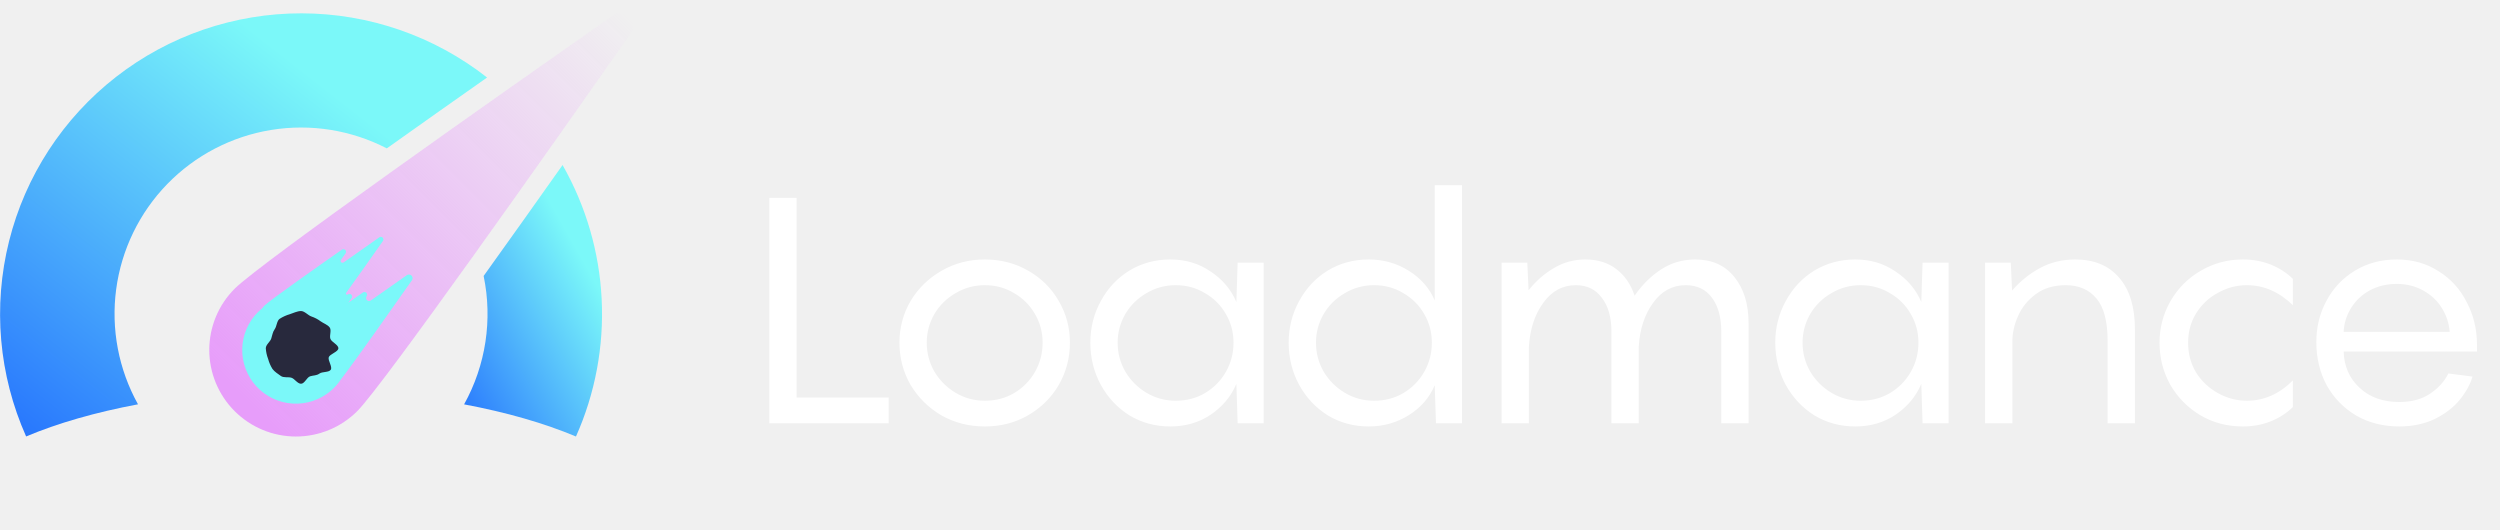
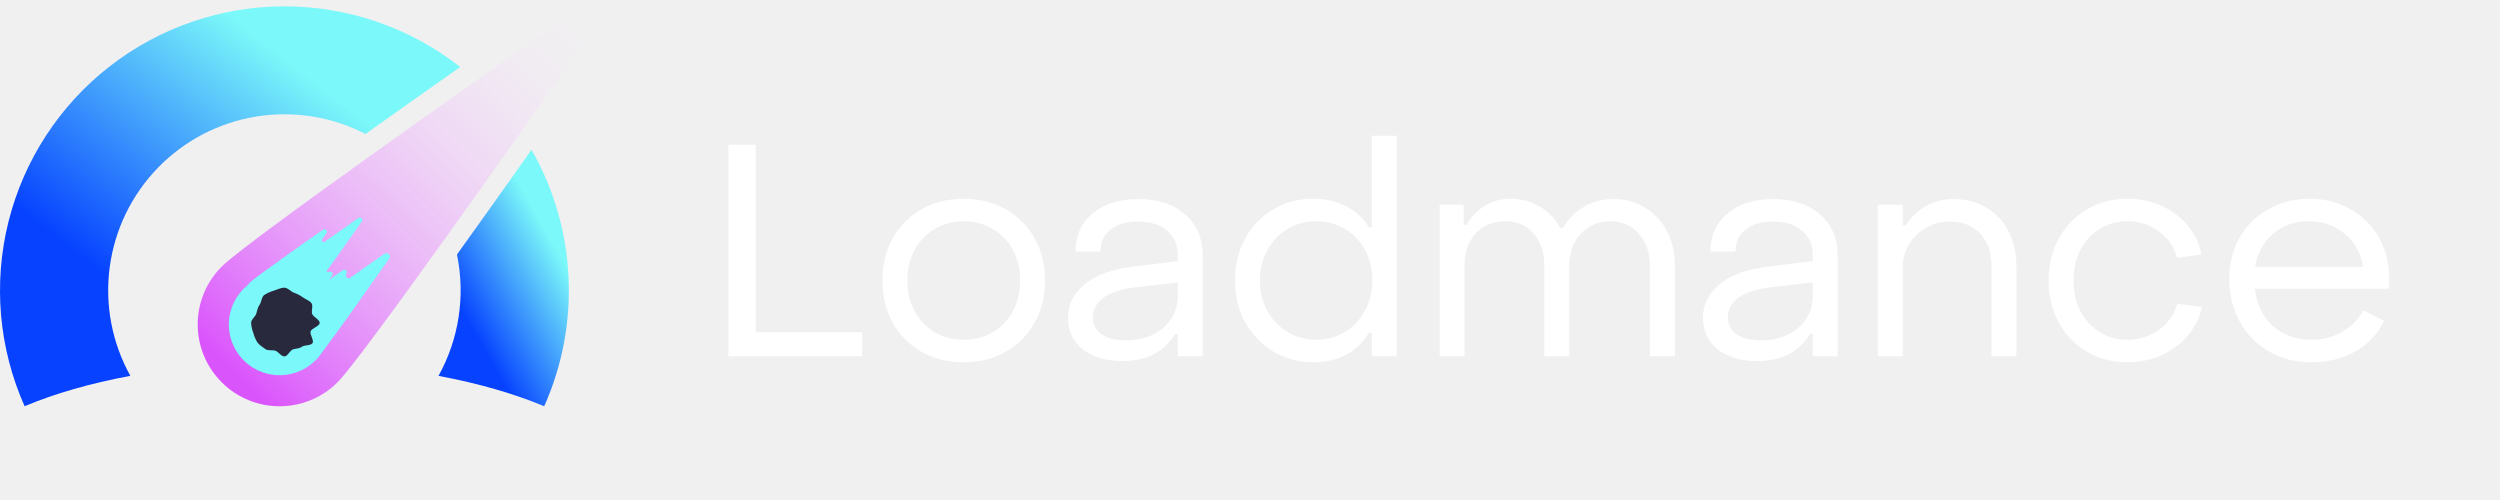
- <svg xmlns="http://www.w3.org/2000/svg" width="189" height="40" viewBox="0 0 189 40" fill="none">
-   <path d="M36.563 20.862C37.251 24.17 36.727 27.615 35.086 30.57C38.299 31.17 41.163 32 43.543 33C44.997 29.74 45.663 26.183 45.486 22.618C45.311 19.053 44.298 15.579 42.53 12.477C40.464 15.399 38.431 18.26 36.563 20.862Z" fill="url(#paint0_linear_3277_11520)" />
-   <path d="M46.312 1.186C47.206 0.554 48.297 1.65 47.671 2.544C41.652 11.128 28.949 29.145 27.009 31.083C26.4 31.691 25.678 32.173 24.883 32.502C24.088 32.831 23.235 33.001 22.375 33.001C20.637 33.001 18.97 32.311 17.741 31.084C16.512 29.856 15.821 28.191 15.821 26.455C15.821 24.719 16.512 23.054 17.74 21.826C19.681 19.887 37.718 7.199 46.312 1.186Z" fill="url(#paint1_linear_3277_11520)" />
-   <path d="M28.69 17.931C27.985 18.424 26.968 19.138 25.978 19.841C25.951 19.861 25.917 19.87 25.884 19.867C25.85 19.864 25.818 19.85 25.794 19.826C25.771 19.802 25.756 19.77 25.754 19.737C25.751 19.703 25.761 19.669 25.781 19.642L26.124 19.154C26.151 19.116 26.163 19.069 26.159 19.022C26.155 18.975 26.135 18.932 26.101 18.898C26.068 18.865 26.024 18.845 25.977 18.841C25.931 18.837 25.884 18.849 25.845 18.876C24.084 20.108 20.392 22.706 19.994 23.103C19.935 23.162 19.882 23.226 19.836 23.294C19.723 23.385 19.614 23.483 19.509 23.586C18.766 24.325 18.337 25.322 18.313 26.369C18.288 27.416 18.671 28.432 19.38 29.204C20.088 29.976 21.069 30.444 22.115 30.51C23.161 30.576 24.193 30.235 24.993 29.559C25.297 29.303 25.561 29.005 25.78 28.674C26.966 27.125 29.721 23.216 31.15 21.177C31.183 21.124 31.198 21.061 31.191 20.998C31.183 20.935 31.155 20.877 31.11 20.833C31.064 20.788 31.006 20.761 30.943 20.754C30.88 20.748 30.817 20.764 30.764 20.798C30.031 21.304 29.057 21.993 28.038 22.714C27.994 22.746 27.94 22.761 27.886 22.757C27.832 22.753 27.781 22.73 27.743 22.692C27.704 22.653 27.681 22.602 27.676 22.548C27.672 22.494 27.687 22.44 27.719 22.396V22.388C27.746 22.349 27.759 22.302 27.754 22.256C27.75 22.209 27.73 22.165 27.697 22.132C27.663 22.099 27.619 22.078 27.573 22.074C27.526 22.07 27.479 22.082 27.441 22.109L26.335 22.884L26.581 22.534C26.608 22.496 26.62 22.449 26.616 22.402C26.612 22.356 26.592 22.312 26.558 22.279C26.525 22.245 26.481 22.225 26.434 22.221C26.388 22.217 26.341 22.229 26.302 22.256V22.256C26.286 22.273 26.263 22.282 26.239 22.282C26.215 22.282 26.193 22.273 26.176 22.256C26.159 22.239 26.15 22.216 26.15 22.193C26.15 22.169 26.159 22.146 26.176 22.13C27.108 20.838 28.257 19.206 28.961 18.203C28.983 18.165 28.992 18.121 28.986 18.078C28.981 18.035 28.961 17.994 28.93 17.963C28.899 17.932 28.859 17.912 28.816 17.907C28.772 17.901 28.728 17.909 28.69 17.931V17.931Z" fill="#7BF8F9" />
-   <path d="M25.581 26.328C25.581 26.599 24.932 26.763 24.853 27.007C24.773 27.251 25.156 27.745 25.002 27.957C24.848 28.168 24.369 28.083 24.15 28.242C23.931 28.402 23.701 28.369 23.447 28.447C23.194 28.526 23.028 29.011 22.757 29.011C22.486 29.011 22.276 28.632 22.032 28.556C21.788 28.48 21.443 28.578 21.232 28.423C21.02 28.269 20.755 28.106 20.599 27.893C20.452 27.658 20.341 27.402 20.27 27.135C20.171 26.876 20.112 26.605 20.094 26.329C20.094 26.057 20.425 25.842 20.505 25.598C20.585 25.354 20.615 25.092 20.768 24.886C20.922 24.68 20.925 24.254 21.138 24.105C21.379 23.95 21.642 23.831 21.917 23.751C22.162 23.671 22.484 23.514 22.756 23.514C23.028 23.514 23.293 23.844 23.538 23.924C23.79 24.009 24.026 24.132 24.239 24.291C24.451 24.445 24.768 24.544 24.924 24.756C25.079 24.968 24.893 25.354 24.975 25.608C25.058 25.863 25.581 26.056 25.581 26.328Z" fill="#28293D" />
-   <path d="M29.239 11.22C31.657 9.499 34.25 7.668 36.823 5.86C32.824 2.725 27.89 1.017 22.806 1.008C17.723 1 12.782 2.692 8.773 5.814C4.764 8.936 1.917 13.308 0.685 18.235C-0.548 23.161 -0.093 28.358 1.975 32.996C4.351 31.995 7.219 31.167 10.433 30.566C8.963 27.921 8.384 24.873 8.782 21.874C9.181 18.875 10.535 16.084 12.645 13.914C14.756 11.743 17.509 10.309 20.499 9.824C23.488 9.338 26.555 9.827 29.244 11.218L29.239 11.22Z" fill="url(#paint2_linear_3277_11520)" />
-   <path d="M67.184 30.056V32H58.16V14.96H60.224V30.056H67.184ZM74.454 32.24C73.254 32.24 72.158 31.96 71.166 31.4C70.19 30.824 69.414 30.056 68.838 29.096C68.278 28.12 67.998 27.056 67.998 25.904C67.998 24.768 68.278 23.72 68.838 22.76C69.414 21.8 70.19 21.04 71.166 20.48C72.158 19.904 73.254 19.616 74.454 19.616C75.654 19.616 76.742 19.896 77.718 20.456C78.71 21.016 79.486 21.784 80.046 22.76C80.606 23.72 80.886 24.768 80.886 25.904C80.886 27.056 80.606 28.12 80.046 29.096C79.486 30.056 78.71 30.824 77.718 31.4C76.742 31.96 75.654 32.24 74.454 32.24ZM74.454 30.296C75.27 30.296 76.006 30.104 76.662 29.72C77.334 29.32 77.862 28.784 78.246 28.112C78.63 27.44 78.822 26.704 78.822 25.904C78.822 25.12 78.63 24.4 78.246 23.744C77.862 23.072 77.334 22.544 76.662 22.16C76.006 21.76 75.27 21.56 74.454 21.56C73.654 21.56 72.918 21.76 72.246 22.16C71.574 22.544 71.038 23.072 70.638 23.744C70.254 24.416 70.062 25.136 70.062 25.904C70.062 26.688 70.254 27.416 70.638 28.088C71.038 28.76 71.574 29.296 72.246 29.696C72.918 30.096 73.654 30.296 74.454 30.296ZM82.43 25.904C82.43 24.768 82.694 23.72 83.222 22.76C83.75 21.784 84.47 21.016 85.382 20.456C86.31 19.896 87.342 19.616 88.478 19.616C89.63 19.616 90.646 19.92 91.526 20.528C92.422 21.12 93.07 21.888 93.47 22.832L93.566 19.856H95.534V32H93.566L93.47 29.024C93.07 29.968 92.422 30.744 91.526 31.352C90.646 31.944 89.63 32.24 88.478 32.24C87.342 32.24 86.31 31.96 85.382 31.4C84.47 30.824 83.75 30.056 83.222 29.096C82.694 28.12 82.43 27.056 82.43 25.904ZM84.494 25.904C84.494 26.688 84.686 27.416 85.07 28.088C85.47 28.76 86.006 29.296 86.678 29.696C87.35 30.096 88.086 30.296 88.886 30.296C89.702 30.296 90.438 30.104 91.094 29.72C91.766 29.32 92.294 28.784 92.678 28.112C93.062 27.44 93.254 26.704 93.254 25.904C93.254 25.12 93.062 24.4 92.678 23.744C92.294 23.072 91.766 22.544 91.094 22.16C90.438 21.76 89.702 21.56 88.886 21.56C88.086 21.56 87.35 21.76 86.678 22.16C86.006 22.544 85.47 23.072 85.07 23.744C84.686 24.416 84.494 25.136 84.494 25.904ZM97.424 25.904C97.424 24.768 97.688 23.72 98.216 22.76C98.744 21.784 99.464 21.016 100.376 20.456C101.304 19.896 102.336 19.616 103.472 19.616C104.592 19.616 105.608 19.904 106.52 20.48C107.432 21.056 108.08 21.8 108.464 22.712V14H110.528V32H108.56L108.464 29.12C108.08 30.048 107.432 30.8 106.52 31.376C105.608 31.952 104.592 32.24 103.472 32.24C102.336 32.24 101.304 31.96 100.376 31.4C99.464 30.824 98.744 30.056 98.216 29.096C97.688 28.12 97.424 27.056 97.424 25.904ZM99.488 25.904C99.488 26.688 99.68 27.416 100.064 28.088C100.464 28.76 101 29.296 101.672 29.696C102.344 30.096 103.08 30.296 103.88 30.296C104.696 30.296 105.432 30.104 106.088 29.72C106.76 29.32 107.288 28.784 107.672 28.112C108.056 27.44 108.248 26.704 108.248 25.904C108.248 25.12 108.056 24.4 107.672 23.744C107.288 23.072 106.76 22.544 106.088 22.16C105.432 21.76 104.696 21.56 103.88 21.56C103.08 21.56 102.344 21.76 101.672 22.16C101 22.544 100.464 23.072 100.064 23.744C99.68 24.416 99.488 25.136 99.488 25.904ZM128.16 19.616C129.424 19.616 130.408 20.056 131.112 20.936C131.832 21.816 132.192 22.984 132.192 24.44V32H130.128V25.064C130.128 23.992 129.896 23.144 129.432 22.52C128.968 21.88 128.304 21.56 127.44 21.56C126.432 21.56 125.608 22.008 124.968 22.904C124.328 23.784 123.968 24.888 123.888 26.216V32H121.824V25.064C121.824 23.992 121.584 23.144 121.104 22.52C120.64 21.88 119.984 21.56 119.136 21.56C118.128 21.56 117.304 22.008 116.664 22.904C116.024 23.784 115.664 24.888 115.584 26.216V32H113.52V19.856H115.464L115.56 21.944C116.12 21.24 116.76 20.68 117.48 20.264C118.2 19.832 118.992 19.616 119.856 19.616C120.784 19.616 121.56 19.856 122.184 20.336C122.824 20.816 123.288 21.488 123.576 22.352C124.152 21.52 124.824 20.856 125.592 20.36C126.36 19.864 127.216 19.616 128.16 19.616ZM134.21 25.904C134.21 24.768 134.474 23.72 135.002 22.76C135.53 21.784 136.25 21.016 137.162 20.456C138.09 19.896 139.122 19.616 140.258 19.616C141.41 19.616 142.426 19.92 143.306 20.528C144.202 21.12 144.85 21.888 145.25 22.832L145.346 19.856H147.314V32H145.346L145.25 29.024C144.85 29.968 144.202 30.744 143.306 31.352C142.426 31.944 141.41 32.24 140.258 32.24C139.122 32.24 138.09 31.96 137.162 31.4C136.25 30.824 135.53 30.056 135.002 29.096C134.474 28.12 134.21 27.056 134.21 25.904ZM136.274 25.904C136.274 26.688 136.466 27.416 136.85 28.088C137.25 28.76 137.786 29.296 138.458 29.696C139.13 30.096 139.866 30.296 140.666 30.296C141.482 30.296 142.218 30.104 142.874 29.72C143.546 29.32 144.074 28.784 144.458 28.112C144.842 27.44 145.034 26.704 145.034 25.904C145.034 25.12 144.842 24.4 144.458 23.744C144.074 23.072 143.546 22.544 142.874 22.16C142.218 21.76 141.482 21.56 140.666 21.56C139.866 21.56 139.13 21.76 138.458 22.16C137.786 22.544 137.25 23.072 136.85 23.744C136.466 24.416 136.274 25.136 136.274 25.904ZM156.888 19.616C158.312 19.616 159.416 20.072 160.2 20.984C161 21.896 161.4 23.2 161.4 24.896V32H159.336V25.76C159.336 24.304 159.056 23.24 158.496 22.568C157.936 21.896 157.16 21.56 156.168 21.56C155.272 21.56 154.52 21.784 153.912 22.232C153.304 22.68 152.856 23.232 152.568 23.888C152.28 24.528 152.136 25.168 152.136 25.808V32H150.072V19.856H152.016L152.112 21.968C152.72 21.264 153.424 20.696 154.224 20.264C155.024 19.832 155.912 19.616 156.888 19.616ZM173.341 23.072C172.301 22.064 171.141 21.56 169.861 21.56C169.093 21.56 168.365 21.752 167.677 22.136C166.989 22.504 166.437 23.024 166.021 23.696C165.621 24.352 165.421 25.088 165.421 25.904C165.421 26.736 165.621 27.488 166.021 28.16C166.437 28.816 166.989 29.336 167.677 29.72C168.365 30.104 169.093 30.296 169.861 30.296C171.157 30.296 172.317 29.784 173.341 28.76V30.776C172.861 31.24 172.301 31.6 171.661 31.856C171.021 32.112 170.317 32.24 169.549 32.24C168.381 32.24 167.317 31.96 166.357 31.4C165.397 30.824 164.637 30.056 164.077 29.096C163.533 28.12 163.261 27.056 163.261 25.904C163.261 24.784 163.533 23.744 164.077 22.784C164.637 21.808 165.397 21.04 166.357 20.48C167.333 19.904 168.397 19.616 169.549 19.616C170.317 19.616 171.021 19.744 171.661 20C172.301 20.256 172.861 20.616 173.341 21.08V23.072ZM187.259 26.576H177.179C177.211 27.68 177.611 28.592 178.379 29.312C179.147 30.032 180.147 30.392 181.379 30.392C182.307 30.392 183.083 30.184 183.707 29.768C184.331 29.352 184.795 28.84 185.099 28.232L186.923 28.472C186.747 29.064 186.419 29.656 185.939 30.248C185.459 30.824 184.827 31.304 184.043 31.688C183.259 32.056 182.371 32.24 181.379 32.24C180.179 32.24 179.099 31.968 178.139 31.424C177.195 30.864 176.451 30.104 175.907 29.144C175.379 28.168 175.115 27.072 175.115 25.856C175.115 24.72 175.371 23.68 175.883 22.736C176.395 21.776 177.115 21.016 178.043 20.456C178.971 19.896 180.019 19.616 181.187 19.616C182.387 19.616 183.443 19.912 184.355 20.504C185.283 21.08 185.995 21.864 186.491 22.856C187.003 23.832 187.259 24.896 187.259 26.048V26.576ZM181.187 21.464C180.451 21.464 179.779 21.624 179.171 21.944C178.579 22.264 178.107 22.704 177.755 23.264C177.403 23.824 177.211 24.432 177.179 25.088H185.195C185.147 24.448 184.955 23.856 184.619 23.312C184.283 22.752 183.811 22.304 183.203 21.968C182.611 21.632 181.939 21.464 181.187 21.464Z" fill="white" />
+ <svg xmlns="http://www.w3.org/2000/svg" width="200" height="40" viewBox="0 0 200 40" fill="none">
+   <path d="M36.557 20.362C37.245 23.671 36.721 27.116 35.08 30.07C38.293 30.671 41.157 31.5 43.537 32.501C44.991 29.24 45.657 25.684 45.481 22.119C45.305 18.554 44.292 15.08 42.524 11.978C40.458 14.899 38.425 17.761 36.557 20.362Z" fill="url(#paint0_linear_371_1884)" />
+   <path d="M46.307 0.687C47.201 0.054 48.293 1.151 47.666 2.045C41.647 10.629 28.945 28.645 27.004 30.584C26.395 31.192 25.673 31.674 24.878 32.003C24.083 32.332 23.231 32.501 22.37 32.501C20.632 32.501 18.965 31.812 17.736 30.584C16.507 29.357 15.816 27.692 15.816 25.956C15.816 24.22 16.507 22.555 17.735 21.327C19.676 19.387 37.713 6.7 46.307 0.687Z" fill="url(#paint1_linear_371_1884)" />
+   <path d="M28.685 17.432C27.98 17.925 26.963 18.638 25.974 19.341C25.946 19.361 25.913 19.37 25.879 19.368C25.845 19.365 25.814 19.35 25.79 19.326C25.766 19.302 25.751 19.271 25.749 19.237C25.746 19.203 25.756 19.17 25.776 19.143L26.119 18.654C26.146 18.616 26.158 18.569 26.154 18.523C26.15 18.476 26.13 18.432 26.096 18.399C26.063 18.366 26.019 18.345 25.973 18.341C25.926 18.337 25.879 18.349 25.84 18.376C24.08 19.608 20.387 22.207 19.989 22.604C19.93 22.662 19.877 22.726 19.831 22.795C19.718 22.886 19.609 22.983 19.504 23.087C18.761 23.825 18.332 24.822 18.308 25.869C18.284 26.917 18.666 27.932 19.375 28.704C20.083 29.476 21.064 29.944 22.11 30.01C23.157 30.077 24.188 29.736 24.988 29.059C25.292 28.804 25.557 28.506 25.775 28.174C26.961 26.625 29.716 22.716 31.145 20.678C31.179 20.624 31.193 20.561 31.186 20.498C31.178 20.436 31.15 20.377 31.105 20.333C31.06 20.289 31.001 20.261 30.938 20.255C30.875 20.249 30.812 20.264 30.759 20.299C30.026 20.804 29.052 21.494 28.033 22.214C27.989 22.246 27.936 22.262 27.881 22.258C27.827 22.254 27.776 22.23 27.738 22.192C27.699 22.154 27.676 22.103 27.671 22.049C27.667 21.995 27.682 21.941 27.714 21.897V21.888C27.741 21.85 27.754 21.803 27.749 21.756C27.745 21.709 27.725 21.666 27.692 21.632C27.658 21.599 27.615 21.579 27.568 21.575C27.521 21.57 27.474 21.583 27.436 21.61L26.331 22.385L26.576 22.035C26.603 21.996 26.616 21.95 26.611 21.903C26.607 21.856 26.587 21.812 26.553 21.779C26.52 21.746 26.476 21.725 26.43 21.721C26.383 21.717 26.336 21.73 26.297 21.756V21.756C26.281 21.773 26.258 21.783 26.234 21.783C26.21 21.783 26.188 21.773 26.171 21.756C26.154 21.74 26.145 21.717 26.145 21.693C26.145 21.67 26.154 21.647 26.171 21.63C27.103 20.339 28.252 18.706 28.956 17.704C28.978 17.666 28.987 17.622 28.981 17.578C28.976 17.535 28.956 17.495 28.925 17.464C28.894 17.433 28.854 17.413 28.811 17.407C28.767 17.401 28.723 17.41 28.685 17.432V17.432Z" fill="#7BF8F9" />
+   <path d="M25.575 25.828C25.575 26.099 24.927 26.263 24.847 26.507C24.767 26.752 25.151 27.246 24.996 27.457C24.842 27.668 24.363 27.584 24.144 27.743C23.925 27.902 23.695 27.869 23.442 27.948C23.188 28.026 23.022 28.512 22.752 28.512C22.481 28.512 22.27 28.132 22.026 28.056C21.782 27.981 21.437 28.078 21.226 27.924C21.015 27.769 20.749 27.606 20.593 27.394C20.446 27.159 20.335 26.903 20.264 26.635C20.165 26.377 20.106 26.105 20.088 25.83C20.088 25.558 20.42 25.343 20.499 25.099C20.579 24.855 20.61 24.593 20.763 24.387C20.916 24.181 20.92 23.754 21.132 23.605C21.374 23.451 21.636 23.331 21.911 23.251C22.157 23.172 22.478 23.015 22.75 23.015C23.022 23.015 23.287 23.345 23.533 23.424C23.784 23.509 24.02 23.633 24.233 23.791C24.445 23.945 24.762 24.044 24.918 24.256C25.073 24.469 24.887 24.855 24.97 25.109C25.052 25.363 25.575 25.556 25.575 25.828Z" fill="#28293D" />
+   <path d="M29.234 10.721C31.652 9 34.244 7.169 36.817 5.36C32.818 2.225 27.884 0.517 22.8 0.509C17.717 0.5 12.777 2.192 8.767 5.314C4.758 8.436 1.911 12.809 0.679 17.735C-0.553 22.662 -0.099 27.858 1.969 32.497C4.346 31.495 7.213 30.667 10.427 30.066C8.957 27.422 8.378 24.374 8.777 21.375C9.175 18.376 10.53 15.585 12.64 13.414C14.75 11.244 17.503 9.81 20.493 9.324C23.482 8.839 26.549 9.328 29.239 10.718L29.234 10.721Z" fill="url(#paint2_linear_371_1884)" />
+   <path d="M58.274 11.581H60.458V26.581H68.978V28.5H58.274V11.581ZM77.099 28.98C75.835 28.98 74.707 28.701 73.715 28.14C72.739 27.581 71.971 26.805 71.411 25.812C70.867 24.82 70.595 23.692 70.595 22.428C70.595 21.165 70.867 20.044 71.411 19.069C71.971 18.076 72.739 17.3 73.715 16.741C74.707 16.18 75.835 15.9 77.099 15.9C78.347 15.9 79.467 16.18 80.459 16.741C81.451 17.3 82.219 18.076 82.763 19.069C83.323 20.061 83.603 21.18 83.603 22.428C83.603 23.692 83.323 24.82 82.763 25.812C82.219 26.805 81.451 27.581 80.459 28.14C79.467 28.701 78.347 28.98 77.099 28.98ZM77.099 27.18C77.963 27.18 78.739 26.98 79.427 26.581C80.115 26.165 80.651 25.596 81.035 24.877C81.419 24.157 81.611 23.34 81.611 22.428C81.611 21.532 81.419 20.724 81.035 20.005C80.651 19.285 80.115 18.724 79.427 18.325C78.739 17.909 77.963 17.701 77.099 17.701C76.235 17.701 75.459 17.909 74.771 18.325C74.083 18.724 73.547 19.285 73.163 20.005C72.779 20.724 72.587 21.532 72.587 22.428C72.587 23.34 72.779 24.157 73.163 24.877C73.547 25.596 74.083 26.165 74.771 26.581C75.459 26.98 76.235 27.18 77.099 27.18ZM89.785 28.884C88.473 28.884 87.417 28.573 86.617 27.948C85.833 27.308 85.441 26.468 85.441 25.428C85.441 24.34 85.905 23.428 86.833 22.692C87.761 21.956 89.105 21.492 90.865 21.3L94.225 20.892V20.413C94.225 19.596 93.945 18.948 93.385 18.468C92.825 17.973 92.049 17.724 91.057 17.724C90.129 17.724 89.393 17.941 88.849 18.372C88.305 18.788 88.041 19.372 88.057 20.125H86.041C86.041 18.845 86.497 17.828 87.409 17.076C88.321 16.308 89.545 15.925 91.081 15.925C92.649 15.925 93.897 16.34 94.825 17.172C95.753 17.988 96.217 19.084 96.217 20.46V28.5H94.225V26.724H94.009C93.113 28.165 91.705 28.884 89.785 28.884ZM90.073 27.229C90.889 27.229 91.609 27.076 92.233 26.773C92.857 26.468 93.345 26.044 93.697 25.5C94.049 24.956 94.225 24.349 94.225 23.677V22.596L90.865 22.98C89.681 23.125 88.809 23.413 88.249 23.845C87.705 24.261 87.433 24.773 87.433 25.381C87.433 25.956 87.665 26.413 88.129 26.748C88.609 27.069 89.257 27.229 90.073 27.229ZM105.091 28.98C103.923 28.98 102.859 28.701 101.899 28.14C100.939 27.564 100.179 26.78 99.619 25.788C99.075 24.797 98.803 23.677 98.803 22.428C98.803 21.18 99.075 20.061 99.619 19.069C100.163 18.076 100.915 17.3 101.875 16.741C102.835 16.18 103.899 15.9 105.067 15.9C106.043 15.9 106.915 16.101 107.683 16.5C108.451 16.884 109.059 17.445 109.507 18.18H109.747V10.861H111.739V28.5H109.747V26.628H109.507C109.059 27.381 108.451 27.965 107.683 28.381C106.931 28.78 106.067 28.98 105.091 28.98ZM105.307 27.18C106.155 27.18 106.915 26.973 107.587 26.556C108.275 26.14 108.811 25.573 109.195 24.852C109.595 24.116 109.795 23.308 109.795 22.428C109.795 21.549 109.603 20.748 109.219 20.029C108.835 19.308 108.299 18.741 107.611 18.325C106.923 17.909 106.155 17.701 105.307 17.701C104.443 17.701 103.667 17.909 102.979 18.325C102.307 18.741 101.771 19.308 101.371 20.029C100.987 20.748 100.795 21.549 100.795 22.428C100.795 23.325 100.987 24.133 101.371 24.852C101.771 25.573 102.315 26.14 103.003 26.556C103.691 26.973 104.459 27.18 105.307 27.18ZM115.171 16.381H117.091V17.988H117.331C117.683 17.349 118.163 16.845 118.771 16.477C119.395 16.093 120.091 15.9 120.859 15.9C121.707 15.9 122.491 16.116 123.211 16.549C123.931 16.98 124.467 17.549 124.819 18.253H125.035C125.467 17.517 126.027 16.948 126.715 16.549C127.403 16.133 128.195 15.925 129.091 15.925C130.035 15.925 130.875 16.157 131.611 16.62C132.363 17.069 132.947 17.701 133.363 18.517C133.779 19.317 133.987 20.236 133.987 21.276V28.5H131.995V21.253C131.995 20.229 131.699 19.381 131.107 18.709C130.515 18.037 129.763 17.701 128.851 17.701C127.875 17.701 127.075 18.037 126.451 18.709C125.843 19.364 125.539 20.212 125.539 21.253V28.5H123.547V21.253C123.547 20.18 123.259 19.325 122.683 18.684C122.123 18.029 121.371 17.701 120.427 17.701C119.451 17.701 118.659 18.029 118.051 18.684C117.459 19.325 117.163 20.18 117.163 21.253V28.5H115.171V16.381ZM140.581 28.884C139.269 28.884 138.213 28.573 137.413 27.948C136.629 27.308 136.237 26.468 136.237 25.428C136.237 24.34 136.701 23.428 137.629 22.692C138.557 21.956 139.901 21.492 141.661 21.3L145.021 20.892V20.413C145.021 19.596 144.741 18.948 144.181 18.468C143.621 17.973 142.845 17.724 141.853 17.724C140.925 17.724 140.189 17.941 139.645 18.372C139.101 18.788 138.837 19.372 138.853 20.125H136.837C136.837 18.845 137.293 17.828 138.205 17.076C139.117 16.308 140.341 15.925 141.877 15.925C143.445 15.925 144.693 16.34 145.621 17.172C146.549 17.988 147.013 19.084 147.013 20.46V28.5H145.021V26.724H144.805C143.909 28.165 142.501 28.884 140.581 28.884ZM140.869 27.229C141.685 27.229 142.405 27.076 143.029 26.773C143.653 26.468 144.141 26.044 144.493 25.5C144.845 24.956 145.021 24.349 145.021 23.677V22.596L141.661 22.98C140.477 23.125 139.605 23.413 139.045 23.845C138.501 24.261 138.229 24.773 138.229 25.381C138.229 25.956 138.461 26.413 138.925 26.748C139.405 27.069 140.053 27.229 140.869 27.229ZM150.222 16.381H152.214V18.037H152.454C152.886 17.364 153.43 16.845 154.086 16.477C154.742 16.108 155.47 15.925 156.27 15.925C157.278 15.925 158.158 16.157 158.91 16.62C159.678 17.069 160.27 17.701 160.686 18.517C161.102 19.317 161.31 20.229 161.31 21.253V28.5H159.318V21.253C159.318 20.212 159.022 19.364 158.43 18.709C157.838 18.052 157.03 17.724 156.006 17.724C155.334 17.724 154.702 17.884 154.11 18.204C153.534 18.524 153.07 18.973 152.718 19.549C152.382 20.108 152.214 20.733 152.214 21.421V28.5H150.222V16.381ZM170.202 28.98C169.002 28.98 167.922 28.701 166.962 28.14C166.002 27.581 165.25 26.805 164.706 25.812C164.162 24.82 163.89 23.709 163.89 22.477C163.89 21.229 164.154 20.108 164.682 19.116C165.226 18.108 165.978 17.325 166.938 16.765C167.898 16.189 168.986 15.9 170.202 15.9C171.178 15.9 172.09 16.093 172.938 16.477C173.786 16.86 174.49 17.396 175.05 18.084C175.61 18.756 175.962 19.517 176.106 20.364L174.162 20.628C173.954 19.765 173.474 19.061 172.722 18.517C171.986 17.973 171.154 17.701 170.226 17.701C169.41 17.701 168.666 17.901 167.994 18.3C167.338 18.701 166.818 19.261 166.434 19.98C166.066 20.701 165.882 21.517 165.882 22.428C165.882 23.357 166.066 24.18 166.434 24.901C166.818 25.62 167.338 26.18 167.994 26.581C168.65 26.98 169.386 27.18 170.202 27.18C171.146 27.18 171.986 26.916 172.722 26.389C173.458 25.845 173.946 25.148 174.186 24.3L176.154 24.564C175.978 25.413 175.602 26.172 175.026 26.845C174.45 27.517 173.738 28.044 172.89 28.428C172.058 28.797 171.162 28.98 170.202 28.98ZM184.873 28.98C183.625 28.98 182.505 28.692 181.513 28.116C180.521 27.541 179.745 26.748 179.185 25.741C178.625 24.716 178.345 23.564 178.345 22.285C178.345 21.069 178.617 19.98 179.161 19.02C179.721 18.044 180.489 17.285 181.465 16.741C182.441 16.18 183.545 15.9 184.777 15.9C185.993 15.9 187.081 16.18 188.041 16.741C189.017 17.285 189.777 18.044 190.321 19.02C190.865 19.98 191.137 21.076 191.137 22.308C191.137 22.66 191.129 22.924 191.113 23.101H180.385C180.529 24.332 181.009 25.325 181.825 26.076C182.657 26.812 183.689 27.18 184.921 27.18C185.817 27.18 186.633 26.973 187.369 26.556C188.121 26.125 188.689 25.549 189.073 24.828L190.729 25.669C190.233 26.709 189.465 27.524 188.425 28.116C187.401 28.692 186.217 28.98 184.873 28.98ZM189.049 21.349C188.873 20.244 188.385 19.364 187.585 18.709C186.801 18.037 185.833 17.701 184.681 17.701C183.561 17.701 182.609 18.037 181.825 18.709C181.057 19.381 180.585 20.261 180.409 21.349H189.049Z" fill="white" />
  <defs>
-     <linearGradient id="paint0_linear_3277_11520" x1="13.61" y1="39.333" x2="45.127" y2="21.522" gradientUnits="userSpaceOnUse">
-       <stop offset="0.458" stop-color="#0642FF" />
+     <linearGradient id="paint0_linear_371_1884" x1="13.604" y1="38.834" x2="45.121" y2="21.023" gradientUnits="userSpaceOnUse">
+       <stop offset="0.75" stop-color="#0642FF" />
      <stop offset="1" stop-color="#7BF8F9" />
    </linearGradient>
-     <linearGradient id="paint1_linear_3277_11520" x1="18.601" y1="30.223" x2="47.503" y2="1.289" gradientUnits="userSpaceOnUse">
-       <stop stop-color="#E79DFA" />
-       <stop offset="1" stop-color="#E79DFA" stop-opacity="0" />
+     <linearGradient id="paint1_linear_371_1884" x1="18.596" y1="29.724" x2="47.498" y2="0.79" gradientUnits="userSpaceOnUse">
+       <stop stop-color="#DA54FC" />
+       <stop offset="1" stop-color="#FCEEFF" stop-opacity="0" />
    </linearGradient>
-     <linearGradient id="paint2_linear_3277_11520" x1="-75.816" y1="42.867" x2="-20.175" y2="-28.355" gradientUnits="userSpaceOnUse">
-       <stop offset="0.458" stop-color="#0642FF" />
+     <linearGradient id="paint2_linear_371_1884" x1="-75.821" y1="42.368" x2="-20.181" y2="-28.854" gradientUnits="userSpaceOnUse">
+       <stop offset="0.75" stop-color="#0642FF" />
      <stop offset="1" stop-color="#7BF8F9" />
    </linearGradient>
  </defs>
</svg>
